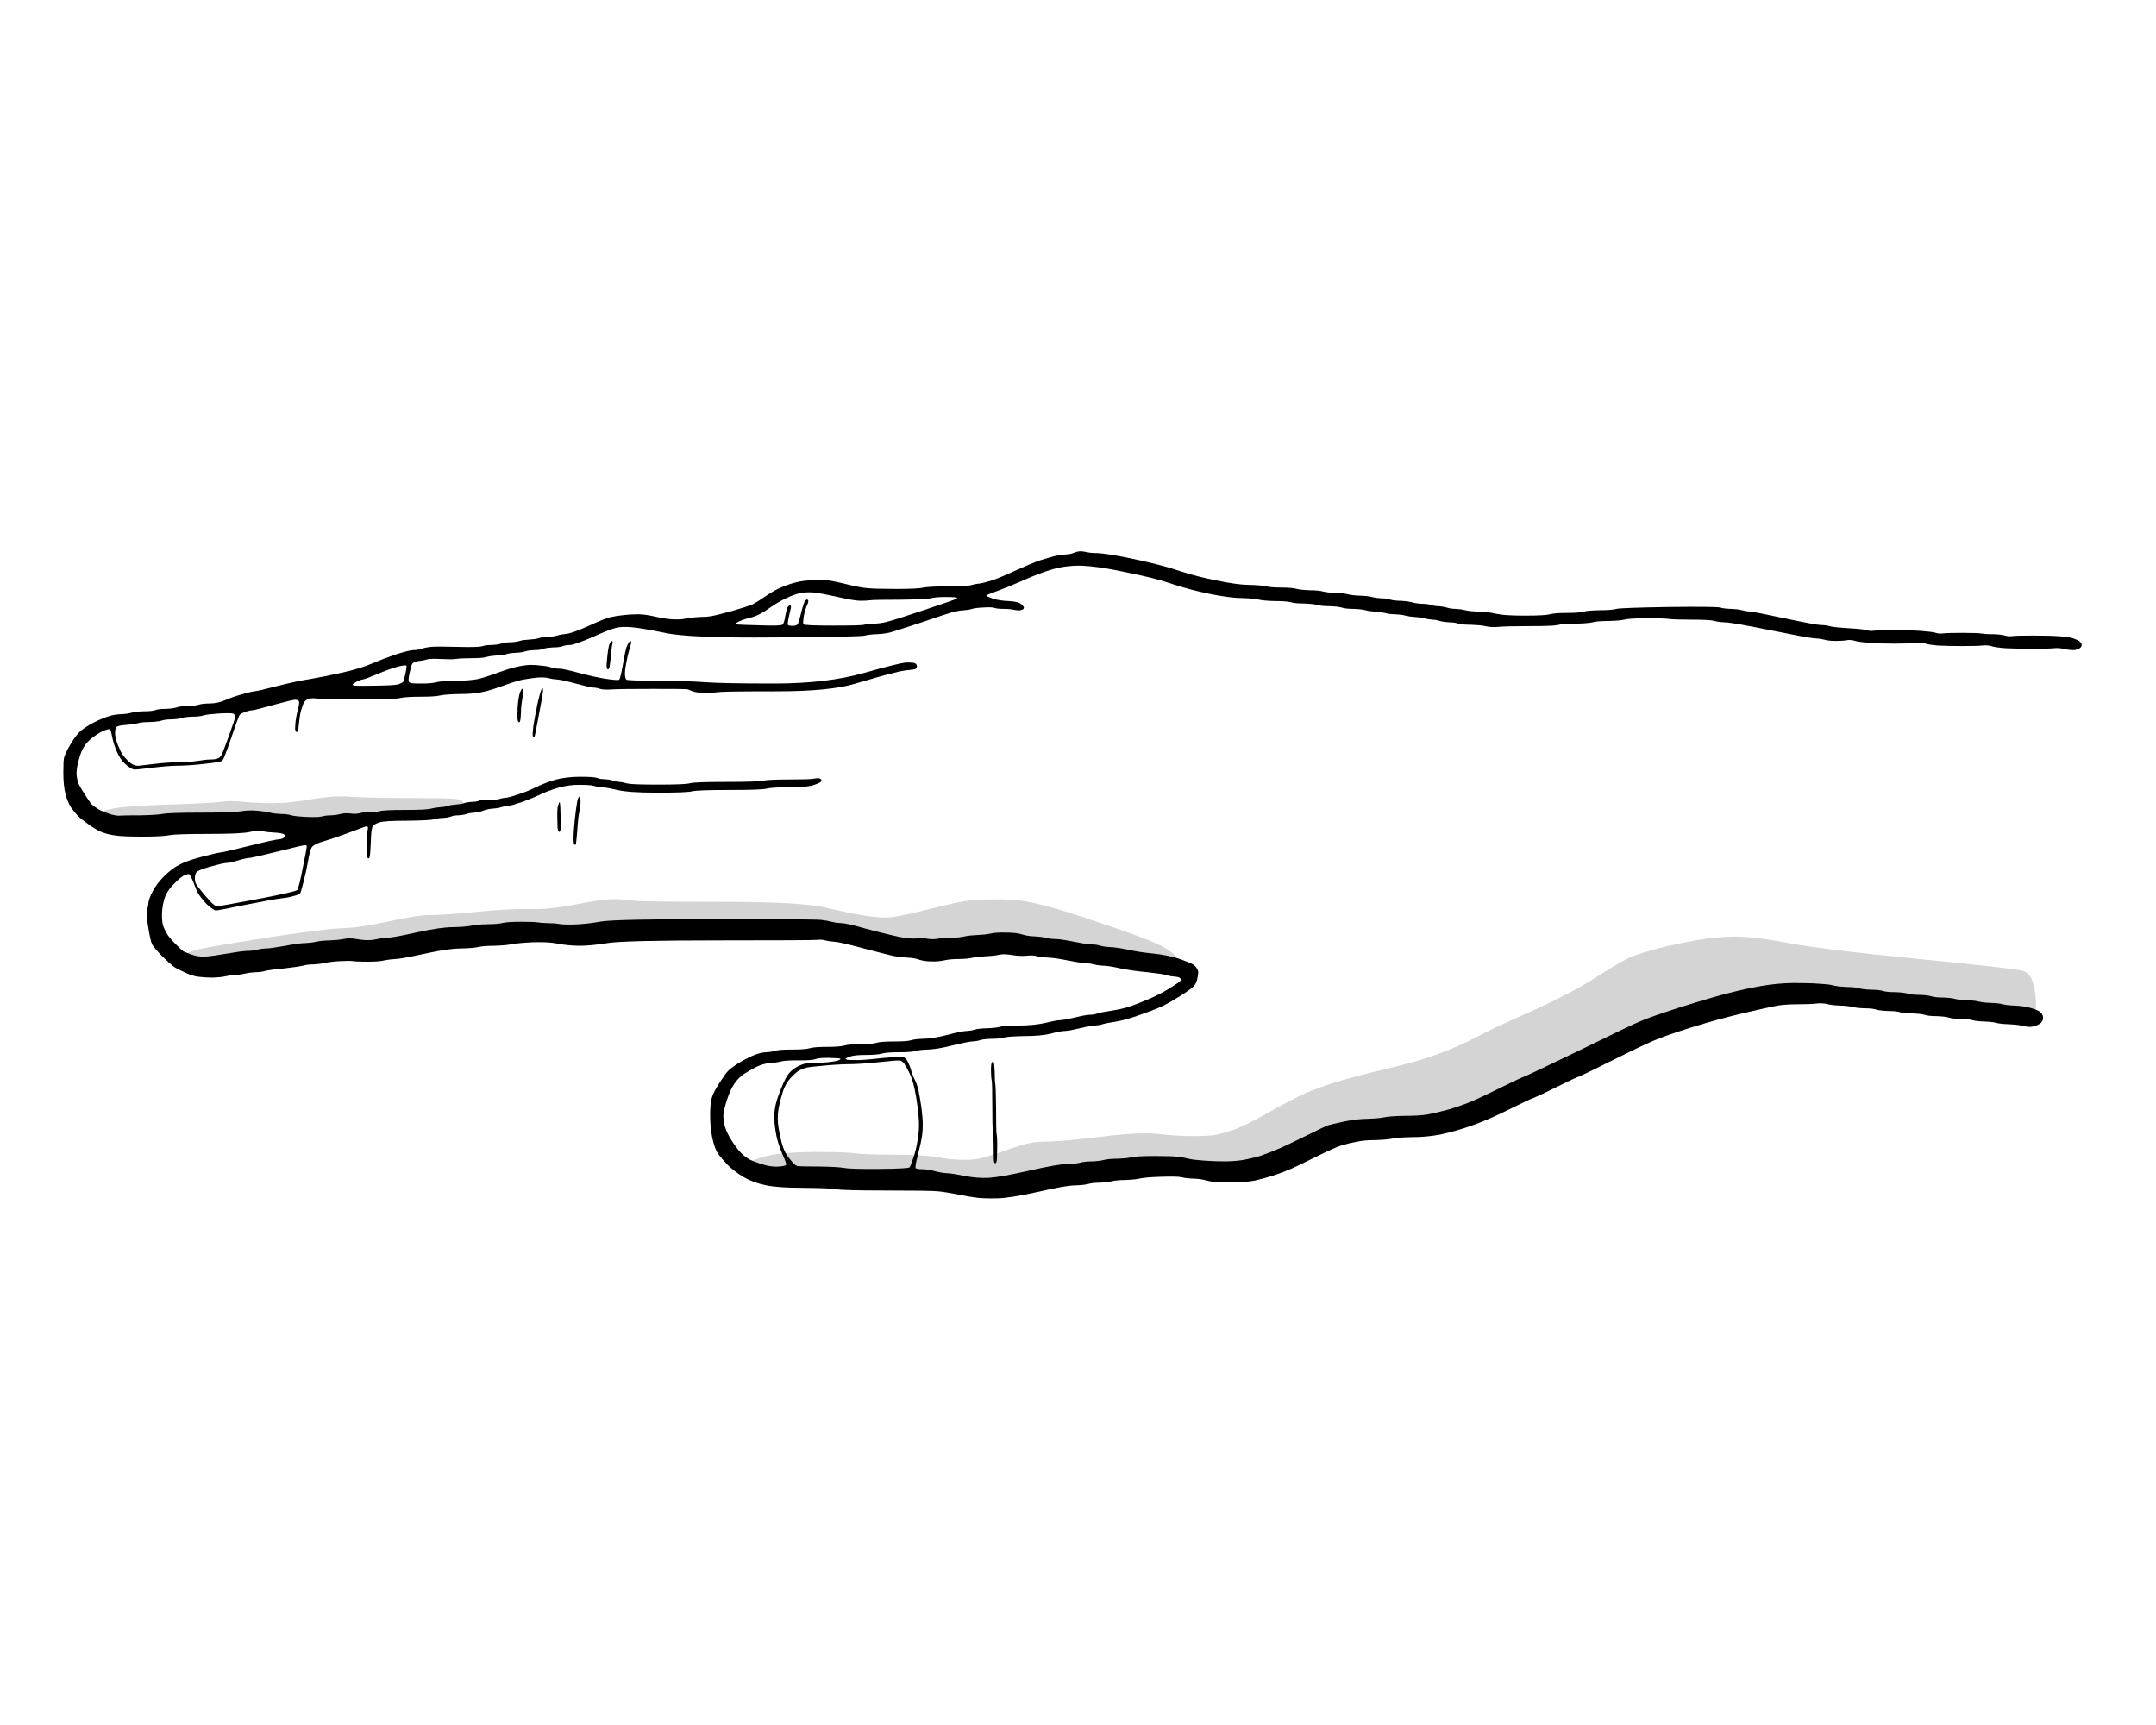
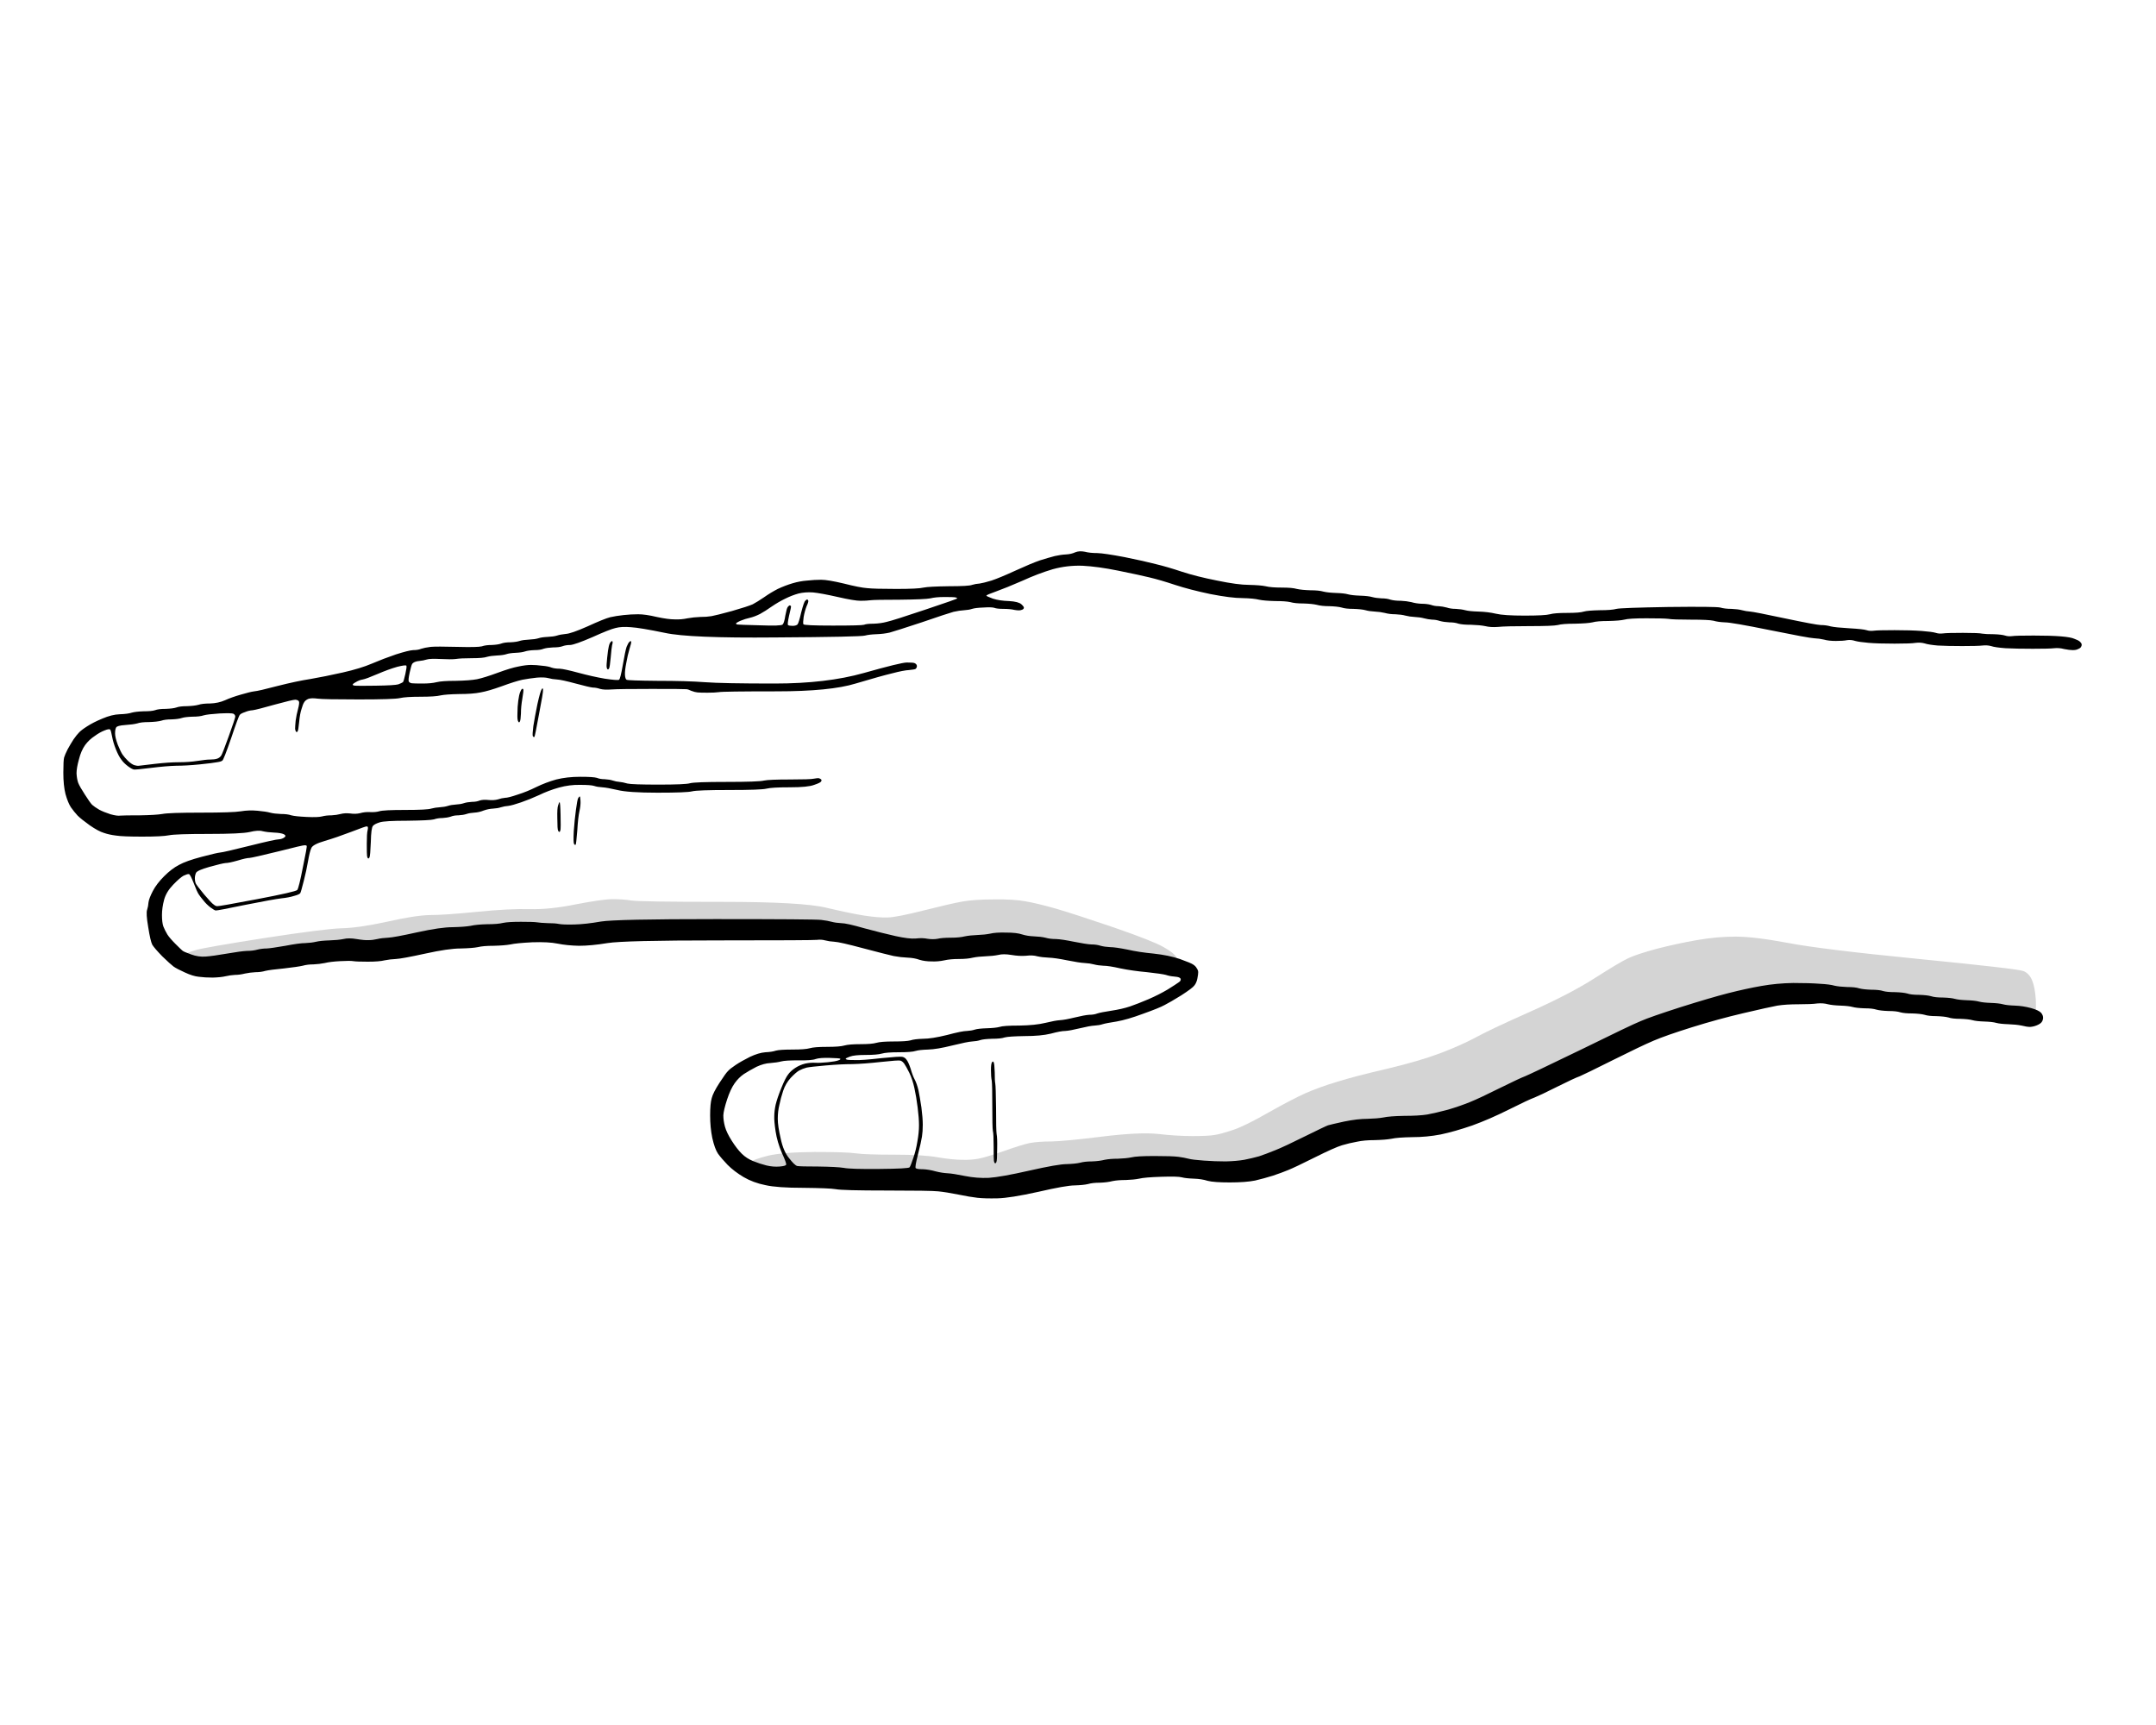
<svg xmlns="http://www.w3.org/2000/svg" viewBox="0 0 80 64" role="img" aria-label="mi hand sign">
-   <path d="M11.43 30.68Q10.91 30.69 10.17 30.59Q9.43 30.49 9.09 30.54Q8.74 30.59 7.65 30.59Q6.57 30.59 6.22 30.64Q5.88 30.69 5.14 30.69Q4.4 30.69 4.1 30.61Q3.8 30.53 3.73 30.47Q3.65 30.42 3.63 30.35Q3.61 30.27 3.63 30.22Q3.65 30.17 3.75 30.12Q3.85 30.07 4.25 29.99Q4.64 29.91 6.25 29.85Q7.85 29.8 8.2 29.75Q8.54 29.7 9.06 29.75Q9.58 29.8 10.15 29.8Q10.72 29.8 11.58 29.65Q12.44 29.51 12.96 29.56Q13.48 29.6 15.09 29.61Q16.69 29.61 16.89 29.64Q17.09 29.67 17.15 29.72Q17.21 29.78 17.13 29.85Q17.05 29.93 16.7 30.01Q16.35 30.09 16 30.14Q15.65 30.2 14.99 30.2Q14.32 30.21 13.14 30.44Q11.95 30.67 11.43 30.68ZM7.8 35.92Q7.51 35.92 7.33 35.89Q7.16 35.86 7.01 35.79Q6.86 35.72 6.82 35.61Q6.77 35.51 6.84 35.43Q6.91 35.35 7.26 35.25Q7.6 35.15 9.83 34.8Q12.05 34.46 12.67 34.44Q13.28 34.43 14.35 34.2Q15.41 33.96 15.95 33.95Q16.49 33.95 17.7 33.83Q18.91 33.71 19.65 33.73Q20.4 33.75 21.38 33.55Q22.37 33.36 22.74 33.36Q23.11 33.36 23.43 33.41Q23.75 33.46 26.77 33.46Q29.78 33.46 30.67 33.68Q31.56 33.89 32.07 33.97Q32.59 34.05 32.94 34.04Q33.28 34.03 34.27 33.78Q35.26 33.53 35.7 33.45Q36.15 33.37 36.89 33.37Q37.63 33.36 38.05 33.44Q38.47 33.51 39.21 33.72Q39.95 33.94 41.36 34.42Q42.77 34.91 43.16 35.13Q43.56 35.35 43.66 35.53Q43.76 35.7 43.71 35.78Q43.65 35.86 43.48 35.86Q43.31 35.87 40.35 35.46Q37.38 35.04 35.98 35.18Q34.57 35.33 34.05 35.27Q33.53 35.21 32.47 34.96Q31.41 34.7 30.89 34.62Q30.37 34.55 26.79 34.54Q23.21 34.54 22.49 34.64Q21.78 34.74 20.49 34.69Q19.21 34.64 18.3 34.74Q17.38 34.83 17.01 34.84Q16.64 34.84 15.31 35.08Q13.98 35.32 13.09 35.33Q12.2 35.34 10.15 35.62Q8.1 35.91 7.8 35.92ZM36.77 44.11Q36.2 44.12 35.26 43.97Q34.32 43.83 32.89 43.83Q31.46 43.83 31.11 43.78Q30.77 43.73 29.75 43.73Q28.74 43.72 28.35 43.62Q27.95 43.52 27.85 43.44Q27.75 43.37 27.73 43.29Q27.71 43.21 27.83 43.12Q27.95 43.02 28.49 42.88Q29.04 42.75 30.22 42.74Q31.41 42.74 31.75 42.79Q32.1 42.84 33.19 42.84Q34.27 42.84 34.81 42.94Q35.36 43.03 35.7 43.03Q36.05 43.04 36.3 42.99Q36.54 42.95 37.21 42.72Q37.88 42.48 38.2 42.41Q38.52 42.35 39.01 42.35Q39.51 42.34 40.89 42.17Q42.27 42 42.96 42.07Q43.65 42.15 44.25 42.15Q44.84 42.15 45.06 42.11Q45.28 42.08 45.73 41.93Q46.17 41.79 47.06 41.28Q47.95 40.78 48.44 40.56Q48.94 40.34 49.6 40.14Q50.27 39.93 51.48 39.65Q52.69 39.36 53.43 39.08Q54.17 38.8 54.72 38.51Q55.26 38.21 56.77 37.54Q58.27 36.87 59.19 36.28Q60.1 35.7 60.42 35.55Q60.74 35.4 61.48 35.2Q62.22 35.01 62.96 34.88Q63.7 34.75 64.4 34.75Q65.09 34.75 66.32 34.98Q67.56 35.22 71.21 35.58Q74.86 35.94 75.09 36.03Q75.31 36.13 75.41 36.39Q75.51 36.64 75.54 37.09Q75.56 37.53 75.51 37.61Q75.46 37.69 75.36 37.72Q75.26 37.75 71.46 37.33Q67.65 36.92 66.96 36.92Q66.27 36.92 65.9 36.97Q65.53 37.03 64.67 37.23Q63.8 37.43 62.64 37.8Q61.48 38.17 58.35 39.66Q55.21 41.15 54.52 41.4Q53.83 41.65 53.28 41.75Q52.74 41.85 51.68 41.9Q50.62 41.96 50.2 42.04Q49.78 42.12 49.53 42.2Q49.28 42.29 48.35 42.73Q47.41 43.17 46.74 43.34Q46.07 43.52 45.58 43.52Q45.09 43.53 44.35 43.43Q43.6 43.34 43.01 43.34Q42.42 43.34 40.96 43.49Q39.51 43.64 38.42 43.87Q37.33 44.1 36.77 44.11Z" fill="currentColor" fill-opacity=".17" />
+   <path d="M7.8 35.92Q7.51 35.92 7.33 35.89Q7.16 35.86 7.01 35.79Q6.86 35.72 6.82 35.61Q6.77 35.51 6.84 35.43Q6.91 35.35 7.26 35.25Q7.6 35.15 9.83 34.8Q12.05 34.46 12.67 34.44Q13.28 34.43 14.35 34.2Q15.41 33.96 15.95 33.95Q16.49 33.95 17.7 33.83Q18.91 33.71 19.65 33.73Q20.4 33.75 21.38 33.55Q22.37 33.36 22.74 33.36Q23.11 33.36 23.43 33.41Q23.75 33.46 26.77 33.46Q29.78 33.46 30.67 33.68Q31.56 33.89 32.07 33.97Q32.59 34.05 32.94 34.04Q33.28 34.03 34.27 33.78Q35.26 33.53 35.7 33.45Q36.15 33.37 36.89 33.37Q37.63 33.36 38.05 33.44Q38.47 33.51 39.21 33.72Q39.95 33.94 41.36 34.42Q42.77 34.91 43.16 35.13Q43.56 35.35 43.66 35.53Q43.76 35.7 43.71 35.78Q43.65 35.86 43.48 35.86Q43.31 35.87 40.35 35.46Q37.38 35.04 35.98 35.18Q34.57 35.33 34.05 35.27Q33.53 35.21 32.47 34.96Q31.41 34.7 30.89 34.62Q30.37 34.55 26.79 34.54Q23.21 34.54 22.49 34.64Q21.78 34.74 20.49 34.69Q19.21 34.64 18.3 34.74Q17.38 34.83 17.01 34.84Q16.64 34.84 15.31 35.08Q13.98 35.32 13.09 35.33Q12.2 35.34 10.15 35.62Q8.1 35.91 7.8 35.92ZM36.77 44.11Q36.2 44.12 35.26 43.97Q34.32 43.83 32.89 43.83Q31.46 43.83 31.11 43.78Q30.77 43.73 29.75 43.73Q28.74 43.72 28.35 43.62Q27.95 43.52 27.85 43.44Q27.75 43.37 27.73 43.29Q27.71 43.21 27.83 43.12Q27.95 43.02 28.49 42.88Q29.04 42.75 30.22 42.74Q31.41 42.74 31.75 42.79Q32.1 42.84 33.19 42.84Q34.27 42.84 34.81 42.94Q35.36 43.03 35.7 43.03Q36.05 43.04 36.3 42.99Q36.54 42.95 37.21 42.72Q37.88 42.48 38.2 42.41Q38.52 42.35 39.01 42.35Q39.51 42.34 40.89 42.17Q42.27 42 42.96 42.07Q43.65 42.15 44.25 42.15Q44.84 42.15 45.06 42.11Q45.28 42.08 45.73 41.93Q46.17 41.79 47.06 41.28Q47.95 40.78 48.44 40.56Q48.94 40.34 49.6 40.14Q50.27 39.93 51.48 39.65Q52.69 39.36 53.43 39.08Q54.17 38.8 54.72 38.51Q55.26 38.21 56.77 37.54Q58.27 36.87 59.19 36.28Q60.1 35.7 60.42 35.55Q60.74 35.4 61.48 35.2Q62.22 35.01 62.96 34.88Q63.7 34.75 64.4 34.75Q65.09 34.75 66.32 34.98Q67.56 35.22 71.21 35.58Q74.86 35.94 75.09 36.03Q75.31 36.13 75.41 36.39Q75.51 36.64 75.54 37.09Q75.56 37.53 75.51 37.61Q75.46 37.69 75.36 37.72Q75.26 37.75 71.46 37.33Q67.65 36.92 66.96 36.92Q66.27 36.92 65.9 36.97Q65.53 37.03 64.67 37.23Q63.8 37.43 62.64 37.8Q61.48 38.17 58.35 39.66Q55.21 41.15 54.52 41.4Q53.83 41.65 53.28 41.75Q52.74 41.85 51.68 41.9Q50.62 41.96 50.2 42.04Q49.78 42.12 49.53 42.2Q49.28 42.29 48.35 42.73Q47.41 43.17 46.74 43.34Q46.07 43.52 45.58 43.52Q45.09 43.53 44.35 43.43Q43.6 43.34 43.01 43.34Q42.42 43.34 40.96 43.49Q39.51 43.64 38.42 43.87Q37.33 44.1 36.77 44.11Z" fill="currentColor" fill-opacity=".17" />
  <path d="M37.01 44.46Q36.54 44.47 36.27 44.44Q36 44.41 35.56 44.32Q35.11 44.23 34.81 44.2Q34.52 44.17 32.89 44.17Q31.26 44.17 31.01 44.12Q30.77 44.08 29.8 44.07Q28.84 44.07 28.4 43.97Q27.95 43.88 27.59 43.67Q27.24 43.46 27 43.22Q26.77 42.98 26.64 42.8Q26.52 42.62 26.43 42.22Q26.35 41.83 26.35 41.38Q26.35 40.94 26.41 40.74Q26.46 40.54 26.7 40.17Q26.94 39.8 27.02 39.73Q27.09 39.65 27.3 39.51Q27.51 39.37 27.83 39.21Q28.15 39.06 28.4 39.04Q28.64 39.03 28.79 38.98Q28.94 38.94 29.41 38.94Q29.88 38.94 30.05 38.89Q30.22 38.84 30.69 38.84Q31.16 38.84 31.33 38.79Q31.51 38.74 31.93 38.74Q32.35 38.74 32.52 38.69Q32.69 38.64 33.16 38.64Q33.63 38.64 33.78 38.6Q33.93 38.55 34.25 38.54Q34.57 38.54 35.14 38.4Q35.7 38.25 35.88 38.25Q36.05 38.24 36.17 38.2Q36.3 38.16 36.62 38.15Q36.94 38.14 37.09 38.1Q37.23 38.05 37.83 38.05Q38.42 38.04 38.79 37.95Q39.16 37.86 39.33 37.85Q39.51 37.84 39.88 37.75Q40.25 37.66 40.42 37.65Q40.59 37.65 40.72 37.6Q40.84 37.56 41.23 37.5Q41.63 37.44 41.93 37.34Q42.22 37.24 42.62 37.07Q43.01 36.9 43.33 36.71Q43.65 36.51 43.73 36.45Q43.81 36.4 43.81 36.35Q43.82 36.3 43.76 36.27Q43.7 36.24 43.56 36.23Q43.41 36.22 43.26 36.17Q43.11 36.13 42.57 36.07Q42.02 36.02 41.58 35.93Q41.14 35.83 40.94 35.83Q40.74 35.82 40.59 35.78Q40.44 35.74 40.25 35.73Q40.05 35.72 39.6 35.63Q39.16 35.54 38.91 35.53Q38.67 35.52 38.49 35.48Q38.32 35.43 38.07 35.46Q37.83 35.48 37.53 35.43Q37.23 35.38 37.04 35.43Q36.84 35.47 36.57 35.48Q36.3 35.49 36.1 35.53Q35.9 35.58 35.58 35.58Q35.26 35.58 35.04 35.63Q34.81 35.68 34.57 35.67Q34.32 35.67 34.12 35.61Q33.93 35.54 33.68 35.53Q33.43 35.52 33.16 35.47Q32.89 35.41 32.02 35.18Q31.16 34.95 30.96 34.94Q30.77 34.93 30.62 34.89Q30.47 34.85 30.32 34.87Q30.17 34.89 26.67 34.89Q23.16 34.89 22.54 34.99Q21.93 35.09 21.48 35.09Q21.04 35.08 20.69 35.01Q20.35 34.94 19.75 34.96Q19.16 34.99 18.94 35.04Q18.72 35.08 18.32 35.09Q17.93 35.09 17.73 35.14Q17.53 35.18 17.09 35.19Q16.64 35.19 15.78 35.38Q14.91 35.57 14.69 35.58Q14.47 35.59 14.27 35.63Q14.07 35.68 13.65 35.68Q13.23 35.68 13.11 35.66Q12.99 35.64 12.62 35.66Q12.25 35.68 12.05 35.73Q11.85 35.77 11.63 35.78Q11.41 35.78 11.23 35.83Q11.06 35.87 10.54 35.93Q10.02 35.98 9.85 36.02Q9.68 36.07 9.48 36.07Q9.28 36.08 9.09 36.12Q8.89 36.17 8.72 36.17Q8.54 36.18 8.37 36.22Q8.2 36.26 7.9 36.27Q7.6 36.27 7.38 36.24Q7.16 36.22 6.86 36.08Q6.57 35.95 6.44 35.86Q6.32 35.77 6.02 35.48Q5.73 35.18 5.65 35.05Q5.58 34.91 5.5 34.4Q5.41 33.88 5.46 33.75Q5.5 33.63 5.51 33.48Q5.53 33.33 5.67 33.06Q5.81 32.79 6.09 32.51Q6.37 32.23 6.64 32.09Q6.91 31.94 7.48 31.79Q8.05 31.64 8.17 31.63Q8.3 31.62 9.26 31.38Q10.22 31.14 10.35 31.14Q10.47 31.13 10.55 31.07Q10.64 31.01 10.53 30.95Q10.42 30.9 10.17 30.89Q9.93 30.88 9.75 30.84Q9.58 30.79 9.26 30.87Q8.94 30.94 7.73 30.94Q6.52 30.94 6.27 30.99Q6.02 31.04 5.28 31.04Q4.54 31.04 4.3 31Q4.05 30.97 3.85 30.9Q3.65 30.84 3.33 30.62Q3.01 30.39 2.88 30.26Q2.75 30.12 2.63 29.95Q2.52 29.78 2.43 29.46Q2.35 29.14 2.35 28.67Q2.35 28.2 2.38 28.1Q2.41 28 2.51 27.8Q2.62 27.6 2.73 27.43Q2.85 27.26 2.93 27.18Q3.01 27.09 3.23 26.95Q3.46 26.8 3.8 26.66Q4.15 26.51 4.44 26.5Q4.74 26.49 4.89 26.44Q5.04 26.4 5.33 26.39Q5.63 26.39 5.75 26.35Q5.88 26.3 6.15 26.3Q6.42 26.29 6.54 26.25Q6.67 26.2 6.94 26.2Q7.21 26.19 7.36 26.15Q7.51 26.1 7.8 26.1Q8.1 26.09 8.35 25.98Q8.59 25.87 8.94 25.77Q9.28 25.67 9.43 25.65Q9.58 25.64 10.3 25.45Q11.01 25.27 11.53 25.19Q12.05 25.1 12.72 24.95Q13.38 24.8 13.8 24.62Q14.22 24.44 14.69 24.28Q15.16 24.13 15.33 24.12Q15.51 24.12 15.63 24.07Q15.75 24.03 15.98 24Q16.2 23.98 16.96 24Q17.73 24.02 17.88 23.98Q18.02 23.93 18.25 23.93Q18.47 23.92 18.59 23.88Q18.72 23.83 18.94 23.83Q19.16 23.82 19.28 23.78Q19.41 23.74 19.63 23.73Q19.85 23.72 19.98 23.68Q20.1 23.64 20.32 23.63Q20.54 23.62 20.67 23.58Q20.79 23.54 20.99 23.52Q21.19 23.51 21.8 23.24Q22.41 22.96 22.64 22.9Q22.86 22.85 23.14 22.82Q23.41 22.79 23.68 22.79Q23.95 22.79 24.37 22.89Q24.79 22.98 25.04 22.98Q25.28 22.99 25.51 22.94Q25.73 22.9 25.98 22.89Q26.22 22.89 26.4 22.86Q26.57 22.83 27.16 22.67Q27.75 22.5 27.93 22.42Q28.1 22.33 28.35 22.16Q28.59 21.99 28.86 21.85Q29.14 21.72 29.41 21.64Q29.68 21.56 29.95 21.54Q30.22 21.51 30.47 21.51Q30.72 21.51 31.31 21.65Q31.9 21.8 32.17 21.82Q32.44 21.85 33.26 21.85Q34.07 21.85 34.27 21.8Q34.47 21.76 35.21 21.75Q35.95 21.75 36.07 21.7Q36.2 21.66 36.35 21.65Q36.49 21.63 36.79 21.54Q37.09 21.44 37.68 21.17Q38.27 20.9 38.59 20.79Q38.91 20.69 39.14 20.63Q39.36 20.58 39.56 20.57Q39.75 20.56 39.9 20.49Q40.05 20.43 40.25 20.47Q40.44 20.52 40.72 20.52Q40.99 20.53 41.73 20.67Q42.47 20.82 42.89 20.93Q43.31 21.03 43.85 21.21Q44.4 21.39 45.16 21.54Q45.93 21.7 46.35 21.7Q46.77 21.71 46.96 21.75Q47.16 21.8 47.56 21.8Q47.95 21.8 48.12 21.85Q48.3 21.89 48.62 21.9Q48.94 21.9 49.11 21.95Q49.28 21.99 49.58 22Q49.88 22.01 50.02 22.05Q50.17 22.09 50.47 22.1Q50.77 22.11 50.91 22.15Q51.06 22.19 51.26 22.2Q51.46 22.2 51.6 22.25Q51.75 22.29 51.98 22.29Q52.2 22.3 52.37 22.34Q52.54 22.39 52.74 22.4Q52.94 22.4 53.09 22.44Q53.23 22.49 53.38 22.49Q53.53 22.5 53.68 22.54Q53.83 22.59 54.02 22.59Q54.22 22.6 54.37 22.64Q54.52 22.68 54.86 22.69Q55.21 22.7 55.51 22.77Q55.8 22.84 56.57 22.84Q57.33 22.84 57.51 22.79Q57.68 22.74 58.15 22.74Q58.62 22.74 58.77 22.69Q58.91 22.65 59.36 22.64Q59.8 22.64 59.98 22.59Q60.15 22.55 61.9 22.52Q63.65 22.5 63.83 22.54Q64 22.59 64.25 22.59Q64.49 22.6 64.64 22.64Q64.79 22.68 64.94 22.69Q65.09 22.7 66.22 22.94Q67.36 23.18 67.56 23.19Q67.75 23.19 67.93 23.24Q68.1 23.28 68.62 23.31Q69.14 23.34 69.26 23.38Q69.38 23.42 69.53 23.4Q69.68 23.38 70.3 23.38Q70.91 23.38 71.31 23.41Q71.7 23.44 71.83 23.48Q71.95 23.52 72.1 23.5Q72.25 23.48 72.84 23.48Q73.43 23.48 73.56 23.51Q73.68 23.53 73.98 23.53Q74.27 23.54 74.4 23.58Q74.52 23.62 74.67 23.6Q74.81 23.58 75.46 23.58Q76.1 23.58 76.47 23.61Q76.84 23.64 76.97 23.7Q77.11 23.75 77.17 23.8Q77.23 23.85 77.24 23.9Q77.25 23.95 77.22 24Q77.19 24.05 77.11 24.08Q77.04 24.12 76.91 24.12Q76.79 24.12 76.59 24.08Q76.4 24.03 76.22 24.05Q76.05 24.07 75.43 24.07Q74.81 24.07 74.42 24.05Q74.02 24.02 73.88 23.97Q73.73 23.93 73.56 23.95Q73.38 23.97 72.81 23.97Q72.25 23.97 71.9 23.95Q71.56 23.92 71.41 23.87Q71.26 23.83 71.09 23.85Q70.91 23.88 70.3 23.88Q69.68 23.88 69.33 23.85Q68.99 23.82 68.84 23.78Q68.69 23.73 68.54 23.75Q68.4 23.78 68.12 23.78Q67.85 23.78 67.68 23.73Q67.51 23.69 67.31 23.68Q67.11 23.67 65.68 23.38Q64.25 23.09 64 23.09Q63.75 23.08 63.58 23.03Q63.41 22.99 62.74 22.99Q62.07 22.99 61.9 22.96Q61.73 22.94 61.09 22.94Q60.44 22.94 60.27 22.99Q60.1 23.03 59.68 23.04Q59.26 23.04 59.09 23.09Q58.91 23.13 58.44 23.14Q57.98 23.14 57.8 23.19Q57.63 23.23 56.74 23.23Q55.85 23.23 55.58 23.26Q55.31 23.28 55.11 23.23Q54.91 23.19 54.59 23.18Q54.27 23.18 54.12 23.14Q53.98 23.09 53.78 23.09Q53.58 23.08 53.43 23.04Q53.28 22.99 53.14 22.99Q52.99 22.98 52.84 22.94Q52.69 22.9 52.49 22.89Q52.3 22.88 52.15 22.84Q52 22.8 51.78 22.79Q51.56 22.79 51.38 22.74Q51.21 22.7 51.01 22.69Q50.81 22.68 50.67 22.64Q50.52 22.6 50.22 22.59Q49.93 22.59 49.78 22.54Q49.63 22.5 49.33 22.49Q49.04 22.49 48.86 22.44Q48.69 22.4 48.37 22.39Q48.05 22.39 47.88 22.34Q47.7 22.3 47.31 22.3Q46.91 22.29 46.72 22.25Q46.52 22.2 46.1 22.19Q45.68 22.19 44.91 22.04Q44.15 21.88 43.6 21.7Q43.06 21.52 42.64 21.42Q42.22 21.32 41.48 21.17Q40.74 21.02 40.17 20.99Q39.6 20.97 39.06 21.12Q38.52 21.28 37.93 21.55Q37.33 21.81 36.97 21.94Q36.6 22.07 36.6 22.1Q36.6 22.12 36.84 22.21Q37.09 22.29 37.44 22.3Q37.79 22.32 37.9 22.42Q38.01 22.52 37.99 22.56Q37.98 22.61 37.9 22.63Q37.83 22.66 37.65 22.63Q37.48 22.59 37.23 22.59Q36.99 22.59 36.89 22.55Q36.79 22.52 36.49 22.54Q36.2 22.55 36.07 22.59Q35.95 22.63 35.78 22.64Q35.6 22.65 35.38 22.7Q35.16 22.76 34.2 23.09Q33.23 23.41 33.01 23.47Q32.79 23.52 32.52 23.53Q32.25 23.54 32.1 23.58Q31.95 23.63 28.77 23.65Q25.58 23.68 24.67 23.48Q23.75 23.29 23.41 23.27Q23.06 23.24 22.84 23.3Q22.62 23.35 21.98 23.64Q21.33 23.92 21.16 23.93Q20.99 23.93 20.86 23.98Q20.74 24.02 20.52 24.02Q20.3 24.03 20.17 24.07Q20.05 24.12 19.83 24.12Q19.6 24.13 19.48 24.17Q19.36 24.21 19.14 24.22Q18.91 24.23 18.79 24.27Q18.67 24.31 18.44 24.32Q18.22 24.33 18.07 24.37Q17.93 24.42 17.51 24.42Q17.09 24.42 16.91 24.45Q16.74 24.47 16.35 24.45Q15.95 24.43 15.83 24.47Q15.7 24.51 15.58 24.52Q15.46 24.53 15.39 24.56Q15.32 24.59 15.29 24.64Q15.26 24.69 15.2 24.96Q15.14 25.23 15.17 25.29Q15.21 25.34 15.28 25.35Q15.36 25.36 15.68 25.36Q16 25.36 16.2 25.31Q16.4 25.26 16.91 25.26Q17.43 25.25 17.7 25.2Q17.98 25.14 18.47 24.96Q18.96 24.78 19.23 24.73Q19.51 24.67 19.7 24.67Q19.9 24.67 20.12 24.7Q20.35 24.72 20.47 24.77Q20.59 24.81 20.77 24.81Q20.94 24.82 21.46 24.96Q21.98 25.1 22.44 25.18Q22.91 25.25 22.97 25.22Q23.02 25.19 23.11 24.67Q23.2 24.15 23.25 24Q23.31 23.85 23.36 23.81Q23.41 23.76 23.42 23.81Q23.43 23.85 23.36 24.07Q23.29 24.3 23.24 24.59Q23.18 24.89 23.19 25.04Q23.2 25.19 23.25 25.22Q23.31 25.25 24.4 25.26Q25.48 25.26 26.15 25.31Q26.81 25.36 28.74 25.36Q30.67 25.36 32.05 24.97Q33.43 24.58 33.65 24.58Q33.88 24.58 33.93 24.6Q33.98 24.62 34 24.65Q34.03 24.69 34.02 24.74Q34.01 24.79 33.97 24.82Q33.93 24.84 33.73 24.86Q33.53 24.87 33.11 24.98Q32.69 25.08 31.75 25.36Q30.81 25.65 28.81 25.65Q26.81 25.65 26.67 25.68Q26.52 25.7 26.25 25.7Q25.98 25.7 25.88 25.69Q25.78 25.68 25.65 25.63Q25.53 25.57 25.46 25.57Q25.38 25.56 24.17 25.56Q22.96 25.56 22.69 25.58Q22.42 25.6 22.27 25.56Q22.12 25.51 22 25.51Q21.88 25.5 21.36 25.36Q20.84 25.22 20.67 25.21Q20.49 25.2 20.35 25.16Q20.2 25.12 19.93 25.14Q19.65 25.17 19.38 25.22Q19.11 25.28 18.62 25.46Q18.12 25.64 17.83 25.69Q17.53 25.75 17.04 25.75Q16.54 25.76 16.35 25.8Q16.15 25.85 15.6 25.85Q15.06 25.85 14.84 25.9Q14.62 25.95 13.31 25.95Q12 25.95 11.78 25.92Q11.56 25.89 11.44 25.93Q11.33 25.98 11.29 26.05Q11.24 26.12 11.19 26.3Q11.13 26.47 11.1 26.79Q11.07 27.11 11.04 27.14Q11.01 27.18 10.98 27.14Q10.96 27.11 10.95 27.04Q10.95 26.96 10.97 26.74Q11 26.52 11.06 26.3Q11.12 26.07 11.09 26.02Q11.06 25.97 10.96 25.96Q10.86 25.96 10.2 26.14Q9.53 26.33 9.38 26.35Q9.23 26.36 9.09 26.42Q8.94 26.47 8.9 26.52Q8.85 26.57 8.58 27.38Q8.3 28.19 8.25 28.22Q8.2 28.26 8.05 28.28Q7.9 28.31 7.41 28.36Q6.91 28.41 6.54 28.41Q6.17 28.42 5.6 28.49Q5.04 28.56 4.97 28.55Q4.9 28.54 4.75 28.43Q4.59 28.31 4.5 28.18Q4.4 28.05 4.3 27.8Q4.2 27.55 4.16 27.33Q4.12 27.11 4.09 27.07Q4.05 27.03 3.88 27.1Q3.7 27.17 3.51 27.31Q3.31 27.44 3.16 27.64Q3.01 27.85 2.93 28.17Q2.84 28.49 2.84 28.69Q2.85 28.89 2.9 29.04Q2.96 29.19 3.15 29.48Q3.34 29.78 3.42 29.86Q3.51 29.94 3.68 30.04Q3.85 30.13 4.1 30.21Q4.35 30.28 4.47 30.26Q4.59 30.25 5.19 30.25Q5.78 30.24 6.02 30.2Q6.27 30.15 7.46 30.15Q8.64 30.15 8.94 30.1Q9.23 30.05 9.56 30.08Q9.88 30.11 10.02 30.15Q10.17 30.19 10.42 30.2Q10.67 30.2 10.81 30.25Q10.96 30.29 11.38 30.31Q11.8 30.33 11.95 30.29Q12.1 30.25 12.3 30.25Q12.49 30.24 12.64 30.2Q12.79 30.16 12.99 30.18Q13.19 30.21 13.36 30.17Q13.53 30.12 13.73 30.13Q13.93 30.14 14.07 30.1Q14.22 30.05 15.04 30.05Q15.85 30.05 16 30Q16.15 29.96 16.32 29.95Q16.49 29.94 16.62 29.9Q16.74 29.86 16.91 29.85Q17.09 29.84 17.21 29.8Q17.33 29.76 17.51 29.75Q17.68 29.75 17.8 29.7Q17.93 29.66 18.12 29.68Q18.32 29.7 18.47 29.66Q18.62 29.61 18.74 29.6Q18.86 29.6 19.21 29.48Q19.56 29.37 19.9 29.2Q20.25 29.03 20.64 28.92Q21.04 28.82 21.53 28.82Q22.02 28.82 22.15 28.86Q22.27 28.91 22.44 28.91Q22.62 28.92 22.74 28.96Q22.86 29 22.99 29.01Q23.11 29.02 23.28 29.07Q23.46 29.11 24.44 29.11Q25.43 29.11 25.6 29.06Q25.78 29.01 26.96 29.01Q28.15 29.01 28.35 28.96Q28.54 28.92 29.31 28.92Q30.07 28.92 30.2 28.89Q30.32 28.87 30.37 28.87Q30.42 28.88 30.46 28.91Q30.5 28.94 30.47 28.99Q30.45 29.04 30.21 29.12Q29.98 29.21 29.31 29.21Q28.64 29.21 28.44 29.26Q28.25 29.31 27.06 29.31Q25.88 29.31 25.68 29.36Q25.48 29.41 24.4 29.41Q23.31 29.41 22.91 29.31Q22.52 29.22 22.35 29.21Q22.17 29.2 22.05 29.16Q21.93 29.12 21.53 29.12Q21.14 29.11 20.74 29.22Q20.35 29.33 20 29.5Q19.65 29.66 19.33 29.77Q19.01 29.88 18.86 29.9Q18.72 29.91 18.59 29.95Q18.47 29.99 18.3 30Q18.12 30.01 17.95 30.07Q17.78 30.14 17.6 30.15Q17.43 30.16 17.31 30.2Q17.19 30.24 17.01 30.25Q16.84 30.25 16.72 30.3Q16.59 30.34 16.42 30.35Q16.25 30.35 16.1 30.4Q15.95 30.44 15.11 30.45Q14.27 30.45 14.09 30.51Q13.9 30.57 13.84 30.64Q13.77 30.72 13.76 31.23Q13.74 31.75 13.71 31.81Q13.68 31.87 13.65 31.84Q13.63 31.82 13.62 31.76Q13.61 31.7 13.61 31.31Q13.61 30.91 13.64 30.81Q13.66 30.72 13.65 30.69Q13.65 30.67 13.61 30.66Q13.58 30.65 13.04 30.86Q12.49 31.07 12.05 31.2Q11.6 31.33 11.55 31.47Q11.49 31.6 11.43 31.95Q11.37 32.3 11.27 32.69Q11.17 33.09 11.14 33.14Q11.1 33.19 10.91 33.24Q10.72 33.3 10.44 33.33Q10.17 33.36 9.11 33.57Q8.05 33.79 8 33.78Q7.95 33.77 7.8 33.66Q7.65 33.54 7.55 33.41Q7.44 33.28 7.38 33.19Q7.31 33.09 7.19 32.77Q7.06 32.44 7.01 32.43Q6.96 32.42 6.81 32.49Q6.67 32.57 6.42 32.83Q6.17 33.09 6.09 33.38Q6.01 33.68 6.01 33.95Q6.01 34.22 6.06 34.37Q6.12 34.52 6.21 34.67Q6.3 34.81 6.51 35.02Q6.72 35.23 6.77 35.27Q6.81 35.31 7.09 35.41Q7.36 35.51 7.63 35.49Q7.9 35.47 8.42 35.38Q8.94 35.29 9.16 35.28Q9.38 35.28 9.56 35.23Q9.73 35.19 9.9 35.19Q10.07 35.18 10.59 35.09Q11.11 34.99 11.33 34.99Q11.56 34.98 11.73 34.94Q11.9 34.9 12.22 34.89Q12.54 34.88 12.74 34.84Q12.94 34.79 13.23 34.84Q13.53 34.89 13.68 34.88Q13.83 34.88 14 34.84Q14.17 34.8 14.4 34.79Q14.62 34.78 15.48 34.59Q16.35 34.4 16.79 34.4Q17.23 34.39 17.46 34.35Q17.68 34.3 18.07 34.29Q18.47 34.29 18.67 34.24Q18.86 34.2 19.33 34.2Q19.8 34.2 19.93 34.22Q20.05 34.24 20.32 34.25Q20.59 34.25 20.74 34.28Q20.89 34.31 21.31 34.3Q21.73 34.29 22.3 34.19Q22.86 34.1 26.54 34.1Q30.22 34.1 30.47 34.13Q30.72 34.16 30.86 34.2Q31.01 34.24 31.21 34.25Q31.41 34.25 32.07 34.44Q32.74 34.62 33.23 34.73Q33.73 34.84 33.98 34.82Q34.22 34.79 34.42 34.83Q34.62 34.86 34.79 34.83Q34.96 34.79 35.28 34.79Q35.6 34.79 35.8 34.74Q36 34.7 36.27 34.69Q36.54 34.68 36.74 34.64Q36.94 34.59 37.33 34.6Q37.73 34.6 37.93 34.67Q38.12 34.73 38.37 34.74Q38.62 34.75 38.79 34.79Q38.96 34.84 39.19 34.84Q39.41 34.85 39.85 34.94Q40.3 35.03 40.49 35.04Q40.69 35.04 40.84 35.09Q40.99 35.13 41.19 35.14Q41.38 35.14 41.83 35.23Q42.27 35.33 42.81 35.38Q43.36 35.44 43.78 35.58Q44.2 35.73 44.28 35.79Q44.37 35.85 44.41 35.93Q44.46 36 44.46 36.07Q44.46 36.15 44.43 36.3Q44.4 36.46 44.32 36.56Q44.25 36.66 43.83 36.93Q43.41 37.19 43.21 37.29Q43.01 37.4 42.42 37.61Q41.83 37.83 41.43 37.9Q41.04 37.96 40.91 38Q40.79 38.04 40.62 38.05Q40.44 38.06 40.07 38.15Q39.7 38.24 39.53 38.25Q39.36 38.25 38.99 38.35Q38.62 38.44 38.02 38.44Q37.43 38.45 37.28 38.49Q37.14 38.54 36.81 38.54Q36.49 38.55 36.37 38.59Q36.25 38.63 36.07 38.64Q35.9 38.65 35.33 38.79Q34.77 38.93 34.44 38.94Q34.12 38.95 33.98 38.99Q33.83 39.04 33.36 39.04Q32.89 39.04 32.72 39.09Q32.54 39.14 32.12 39.14Q31.7 39.14 31.54 39.2Q31.38 39.26 31.38 39.28Q31.39 39.31 31.45 39.32Q31.51 39.33 31.75 39.33Q32 39.34 32.69 39.26Q33.38 39.19 33.48 39.21Q33.58 39.23 33.64 39.32Q33.71 39.41 33.79 39.65Q33.86 39.9 33.94 40.05Q34.02 40.2 34.08 40.45Q34.13 40.69 34.19 41.09Q34.24 41.48 34.24 41.73Q34.24 41.98 34.21 42.17Q34.18 42.37 34.06 42.84Q33.94 43.31 33.98 43.34Q34.02 43.38 34.25 43.38Q34.47 43.39 34.72 43.46Q34.96 43.52 35.16 43.53Q35.36 43.54 35.8 43.63Q36.25 43.72 36.69 43.7Q37.14 43.67 38.2 43.43Q39.26 43.19 39.58 43.19Q39.9 43.18 40.07 43.14Q40.25 43.09 40.52 43.09Q40.79 43.08 40.99 43.03Q41.19 42.99 41.48 42.99Q41.78 42.98 41.98 42.94Q42.17 42.89 42.84 42.89Q43.51 42.89 43.73 42.92Q43.95 42.95 44.1 42.99Q44.25 43.03 44.67 43.06Q45.09 43.09 45.48 43.09Q45.88 43.08 46.17 43.03Q46.47 42.97 46.72 42.9Q46.96 42.82 47.33 42.67Q47.7 42.52 48.44 42.15Q49.19 41.78 49.28 41.75Q49.38 41.72 49.88 41.61Q50.37 41.51 50.74 41.51Q51.11 41.5 51.33 41.46Q51.56 41.41 52.1 41.4Q52.64 41.4 52.96 41.35Q53.28 41.29 53.73 41.17Q54.17 41.04 54.54 40.89Q54.91 40.74 55.65 40.37Q56.4 40 56.59 39.93Q56.79 39.85 58.67 38.94Q60.54 38.02 60.89 37.88Q61.23 37.73 62.35 37.37Q63.46 37.02 64.12 36.85Q64.79 36.68 65.36 36.58Q65.93 36.48 66.54 36.47Q67.16 36.47 67.53 36.5Q67.9 36.52 68.07 36.57Q68.25 36.61 68.54 36.62Q68.84 36.62 68.99 36.67Q69.14 36.71 69.43 36.72Q69.73 36.72 69.88 36.77Q70.02 36.81 70.32 36.81Q70.62 36.82 70.77 36.86Q70.91 36.91 71.21 36.91Q71.51 36.92 71.65 36.96Q71.8 37.01 72.1 37.01Q72.4 37.02 72.54 37.06Q72.69 37.1 72.99 37.11Q73.28 37.12 73.43 37.16Q73.58 37.2 73.88 37.21Q74.17 37.22 74.32 37.26Q74.47 37.3 74.77 37.31Q75.06 37.32 75.36 37.4Q75.65 37.48 75.74 37.58Q75.82 37.68 75.81 37.78Q75.8 37.87 75.75 37.93Q75.7 37.99 75.58 38.04Q75.46 38.09 75.33 38.1Q75.21 38.1 75.01 38.05Q74.81 38.01 74.52 38Q74.22 37.99 74.07 37.95Q73.93 37.91 73.63 37.9Q73.33 37.89 73.19 37.85Q73.04 37.81 72.74 37.8Q72.44 37.8 72.3 37.75Q72.15 37.71 71.85 37.7Q71.56 37.7 71.41 37.65Q71.26 37.61 70.96 37.6Q70.67 37.6 70.52 37.56Q70.37 37.51 70.07 37.51Q69.78 37.5 69.63 37.46Q69.48 37.41 69.19 37.41Q68.89 37.4 68.74 37.36Q68.59 37.32 68.3 37.31Q68 37.3 67.83 37.26Q67.65 37.21 67.43 37.23Q67.21 37.26 66.74 37.26Q66.27 37.26 65.95 37.31Q65.63 37.37 64.69 37.59Q63.75 37.81 62.79 38.11Q61.83 38.41 61.36 38.61Q60.89 38.81 59.85 39.33Q58.81 39.85 58.62 39.93Q58.42 40 57.78 40.32Q57.14 40.64 56.94 40.72Q56.74 40.79 56 41.16Q55.26 41.53 54.62 41.76Q53.98 41.98 53.46 42.09Q52.94 42.19 52.4 42.19Q51.85 42.2 51.63 42.25Q51.41 42.29 51.01 42.3Q50.62 42.3 50.35 42.36Q50.07 42.41 49.8 42.49Q49.53 42.57 48.79 42.94Q48.05 43.31 47.8 43.41Q47.56 43.51 47.23 43.62Q46.91 43.72 46.57 43.8Q46.22 43.87 45.63 43.87Q45.04 43.87 44.81 43.81Q44.59 43.74 44.3 43.73Q44 43.72 43.85 43.68Q43.7 43.64 43.09 43.66Q42.47 43.68 42.27 43.73Q42.07 43.77 41.78 43.78Q41.48 43.78 41.28 43.82Q41.09 43.87 40.81 43.88Q40.54 43.88 40.37 43.93Q40.2 43.97 39.88 43.98Q39.56 43.98 38.52 44.22Q37.48 44.45 37.01 44.46ZM32.06 23.18Q32.15 23.14 32.42 23.14Q32.69 23.13 32.91 23.07Q33.14 23.02 34.33 22.62Q35.53 22.22 35.52 22.2Q35.5 22.17 35.43 22.16Q35.36 22.15 35.04 22.15Q34.72 22.15 34.52 22.2Q34.32 22.24 33.38 22.25Q32.44 22.25 32.3 22.27Q32.15 22.29 31.93 22.29Q31.7 22.29 31.09 22.15Q30.47 22.01 30.17 21.98Q29.88 21.96 29.63 22.02Q29.38 22.09 29.14 22.21Q28.89 22.33 28.64 22.5Q28.4 22.67 28.2 22.78Q28 22.88 27.83 22.92Q27.65 22.96 27.48 23.03Q27.3 23.11 27.31 23.14Q27.32 23.16 27.36 23.17Q27.41 23.18 28.2 23.2Q28.99 23.23 29.04 23.17Q29.1 23.11 29.14 22.84Q29.19 22.57 29.23 22.52Q29.27 22.47 29.3 22.46Q29.33 22.46 29.35 22.49Q29.36 22.52 29.28 22.84Q29.21 23.16 29.24 23.19Q29.28 23.22 29.41 23.22Q29.53 23.22 29.59 23.17Q29.64 23.11 29.73 22.72Q29.83 22.33 29.88 22.29Q29.93 22.24 29.95 22.24Q29.98 22.25 29.99 22.28Q30.01 22.32 29.93 22.49Q29.86 22.67 29.82 22.89Q29.79 23.11 29.81 23.16Q29.83 23.21 30.9 23.21Q31.96 23.21 32.06 23.18ZM22.54 24.83Q22.52 24.81 22.51 24.75Q22.5 24.69 22.53 24.4Q22.56 24.1 22.59 23.98Q22.62 23.85 22.67 23.81Q22.72 23.76 22.73 23.81Q22.74 23.85 22.71 23.95Q22.69 24.05 22.66 24.4Q22.63 24.74 22.6 24.8Q22.57 24.85 22.54 24.83ZM14.78 25.39Q14.91 25.34 14.95 25.31Q14.98 25.28 15.04 25.01Q15.1 24.74 15.08 24.7Q15.06 24.66 14.74 24.74Q14.42 24.83 14 25.01Q13.58 25.19 13.46 25.21Q13.33 25.23 13.2 25.31Q13.07 25.38 13.09 25.41Q13.1 25.43 13.17 25.44Q13.23 25.45 13.94 25.44Q14.64 25.43 14.78 25.39ZM19.83 27.34Q19.8 27.36 19.77 27.31Q19.75 27.26 19.79 26.94Q19.84 26.62 19.94 26.13Q20.05 25.64 20.1 25.57Q20.15 25.5 20.15 25.59Q20.16 25.68 20 26.5Q19.85 27.32 19.83 27.34ZM19.23 26.77Q19.19 26.72 19.2 26.47Q19.2 26.22 19.23 26Q19.26 25.78 19.3 25.68Q19.34 25.58 19.37 25.56Q19.41 25.54 19.42 25.59Q19.43 25.63 19.38 25.93Q19.33 26.22 19.33 26.47Q19.32 26.72 19.29 26.77Q19.26 26.83 19.23 26.77ZM5.75 28.34Q6.27 28.28 6.64 28.28Q7.01 28.28 7.33 28.23Q7.65 28.18 7.8 28.18Q7.95 28.18 8.05 28.15Q8.15 28.12 8.21 28.03Q8.26 27.95 8.49 27.31Q8.72 26.67 8.73 26.59Q8.73 26.52 8.66 26.48Q8.59 26.45 8.15 26.47Q7.7 26.5 7.56 26.54Q7.41 26.59 7.14 26.59Q6.86 26.6 6.74 26.64Q6.62 26.68 6.37 26.69Q6.12 26.69 5.98 26.74Q5.83 26.78 5.53 26.79Q5.23 26.79 5.09 26.84Q4.94 26.88 4.64 26.9Q4.35 26.92 4.31 26.99Q4.27 27.06 4.27 27.21Q4.27 27.36 4.37 27.63Q4.48 27.9 4.55 28Q4.62 28.1 4.75 28.23Q4.89 28.36 4.99 28.39Q5.09 28.42 5.16 28.41Q5.24 28.4 5.75 28.34ZM21.36 31.34Q21.33 31.36 21.3 31.31Q21.27 31.26 21.29 30.84Q21.32 30.42 21.37 30.05Q21.42 29.68 21.45 29.62Q21.48 29.56 21.51 29.55Q21.53 29.54 21.54 29.71Q21.55 29.88 21.5 30.1Q21.45 30.32 21.42 30.82Q21.38 31.32 21.36 31.34ZM20.71 30.82Q20.68 30.77 20.68 30.37Q20.67 29.98 20.71 29.88Q20.74 29.78 20.76 29.76Q20.79 29.75 20.8 30.23Q20.81 30.72 20.8 30.77Q20.79 30.83 20.77 30.86Q20.74 30.88 20.71 30.82ZM9.54 33.36Q10.96 33.09 11.03 33.02Q11.09 32.94 11.24 32.17Q11.4 31.41 11.38 31.38Q11.36 31.36 11.31 31.36Q11.26 31.35 10.32 31.59Q9.38 31.82 9.26 31.83Q9.14 31.83 8.81 31.93Q8.49 32.02 8.37 32.02Q8.25 32.03 7.78 32.16Q7.31 32.29 7.27 32.39Q7.23 32.49 7.23 32.59Q7.23 32.69 7.26 32.77Q7.29 32.84 7.57 33.18Q7.85 33.51 7.93 33.56Q8 33.62 8.06 33.62Q8.12 33.63 9.54 33.36ZM29.17 43.21Q29.19 43.16 29.01 42.77Q28.84 42.37 28.78 41.98Q28.72 41.58 28.73 41.41Q28.73 41.23 28.78 40.99Q28.84 40.74 28.99 40.37Q29.14 40 29.24 39.87Q29.33 39.74 29.51 39.62Q29.68 39.51 29.88 39.46Q30.07 39.42 30.25 39.43Q30.42 39.44 30.72 39.41Q31.01 39.38 31.11 39.34Q31.2 39.31 31.18 39.28Q31.15 39.26 30.79 39.25Q30.42 39.24 30.27 39.29Q30.12 39.35 29.63 39.34Q29.14 39.34 28.99 39.38Q28.84 39.42 28.59 39.44Q28.35 39.45 28.07 39.58Q27.8 39.72 27.6 39.85Q27.41 39.98 27.26 40.19Q27.11 40.4 26.98 40.79Q26.85 41.19 26.84 41.38Q26.84 41.58 26.9 41.8Q26.96 42.02 27.15 42.32Q27.34 42.62 27.52 42.8Q27.7 42.98 27.95 43.08Q28.2 43.18 28.44 43.24Q28.69 43.3 28.93 43.28Q29.16 43.26 29.17 43.21ZM33.75 43.31Q33.79 43.26 33.89 42.96Q33.99 42.67 34.04 42.35Q34.1 42.02 34.1 41.75Q34.1 41.48 34.05 41.09Q34 40.69 33.93 40.37Q33.86 40.05 33.74 39.8Q33.62 39.56 33.55 39.46Q33.48 39.37 33.41 39.35Q33.33 39.33 32.69 39.4Q32.05 39.47 31.63 39.48Q31.21 39.48 30.64 39.53Q30.07 39.58 29.93 39.61Q29.78 39.65 29.65 39.72Q29.53 39.79 29.34 39.99Q29.15 40.2 29.06 40.47Q28.97 40.74 28.92 40.99Q28.86 41.23 28.86 41.51Q28.86 41.78 28.97 42.25Q29.07 42.72 29.28 42.97Q29.48 43.23 29.58 43.26Q29.68 43.28 30.37 43.28Q31.06 43.29 31.31 43.33Q31.56 43.38 32.63 43.37Q33.7 43.36 33.75 43.31ZM36.91 43.15Q36.89 43.13 36.88 43.07Q36.87 43.01 36.87 42.54Q36.87 42.07 36.84 41.95Q36.82 41.83 36.82 41.04Q36.82 40.25 36.8 40.1Q36.77 39.95 36.77 39.7Q36.77 39.46 36.81 39.41Q36.84 39.36 36.87 39.41Q36.9 39.46 36.91 39.78Q36.91 40.1 36.93 40.2Q36.95 40.3 36.96 41.11Q36.96 41.93 36.98 42.07Q37.01 42.22 37 42.64Q37 43.06 36.97 43.12Q36.94 43.18 36.91 43.15Z" fill="currentColor" />
</svg>
